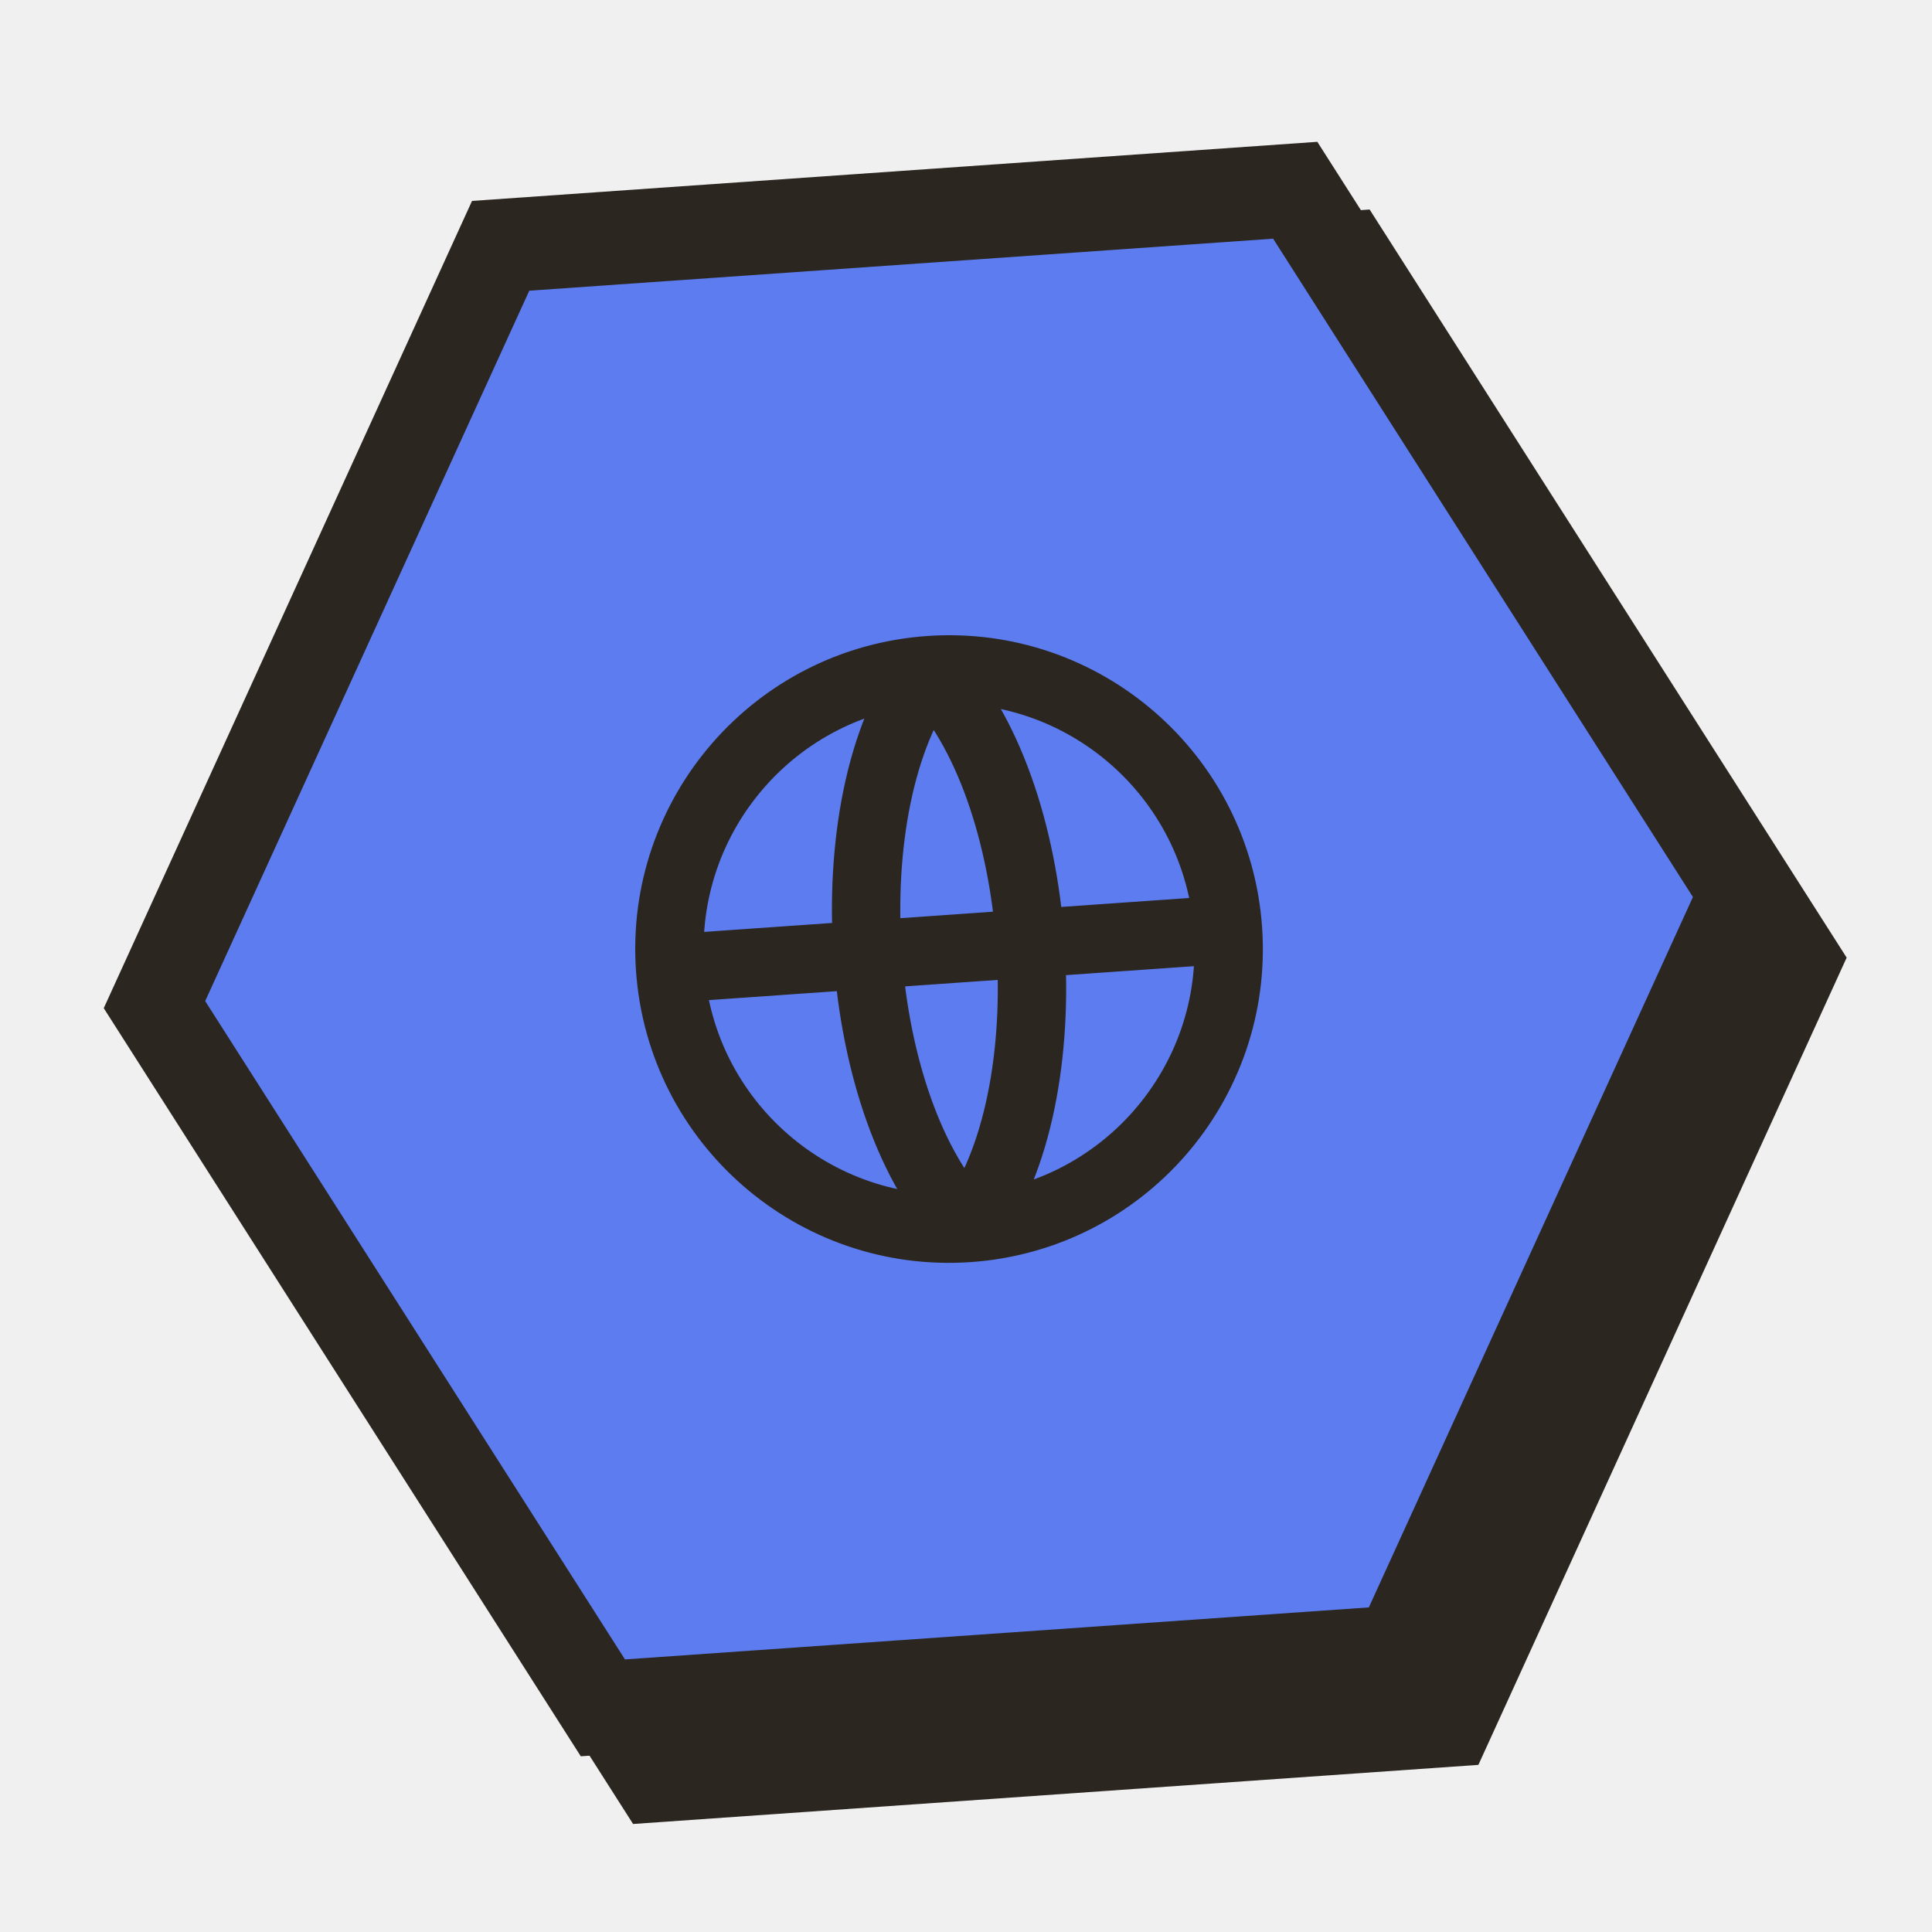
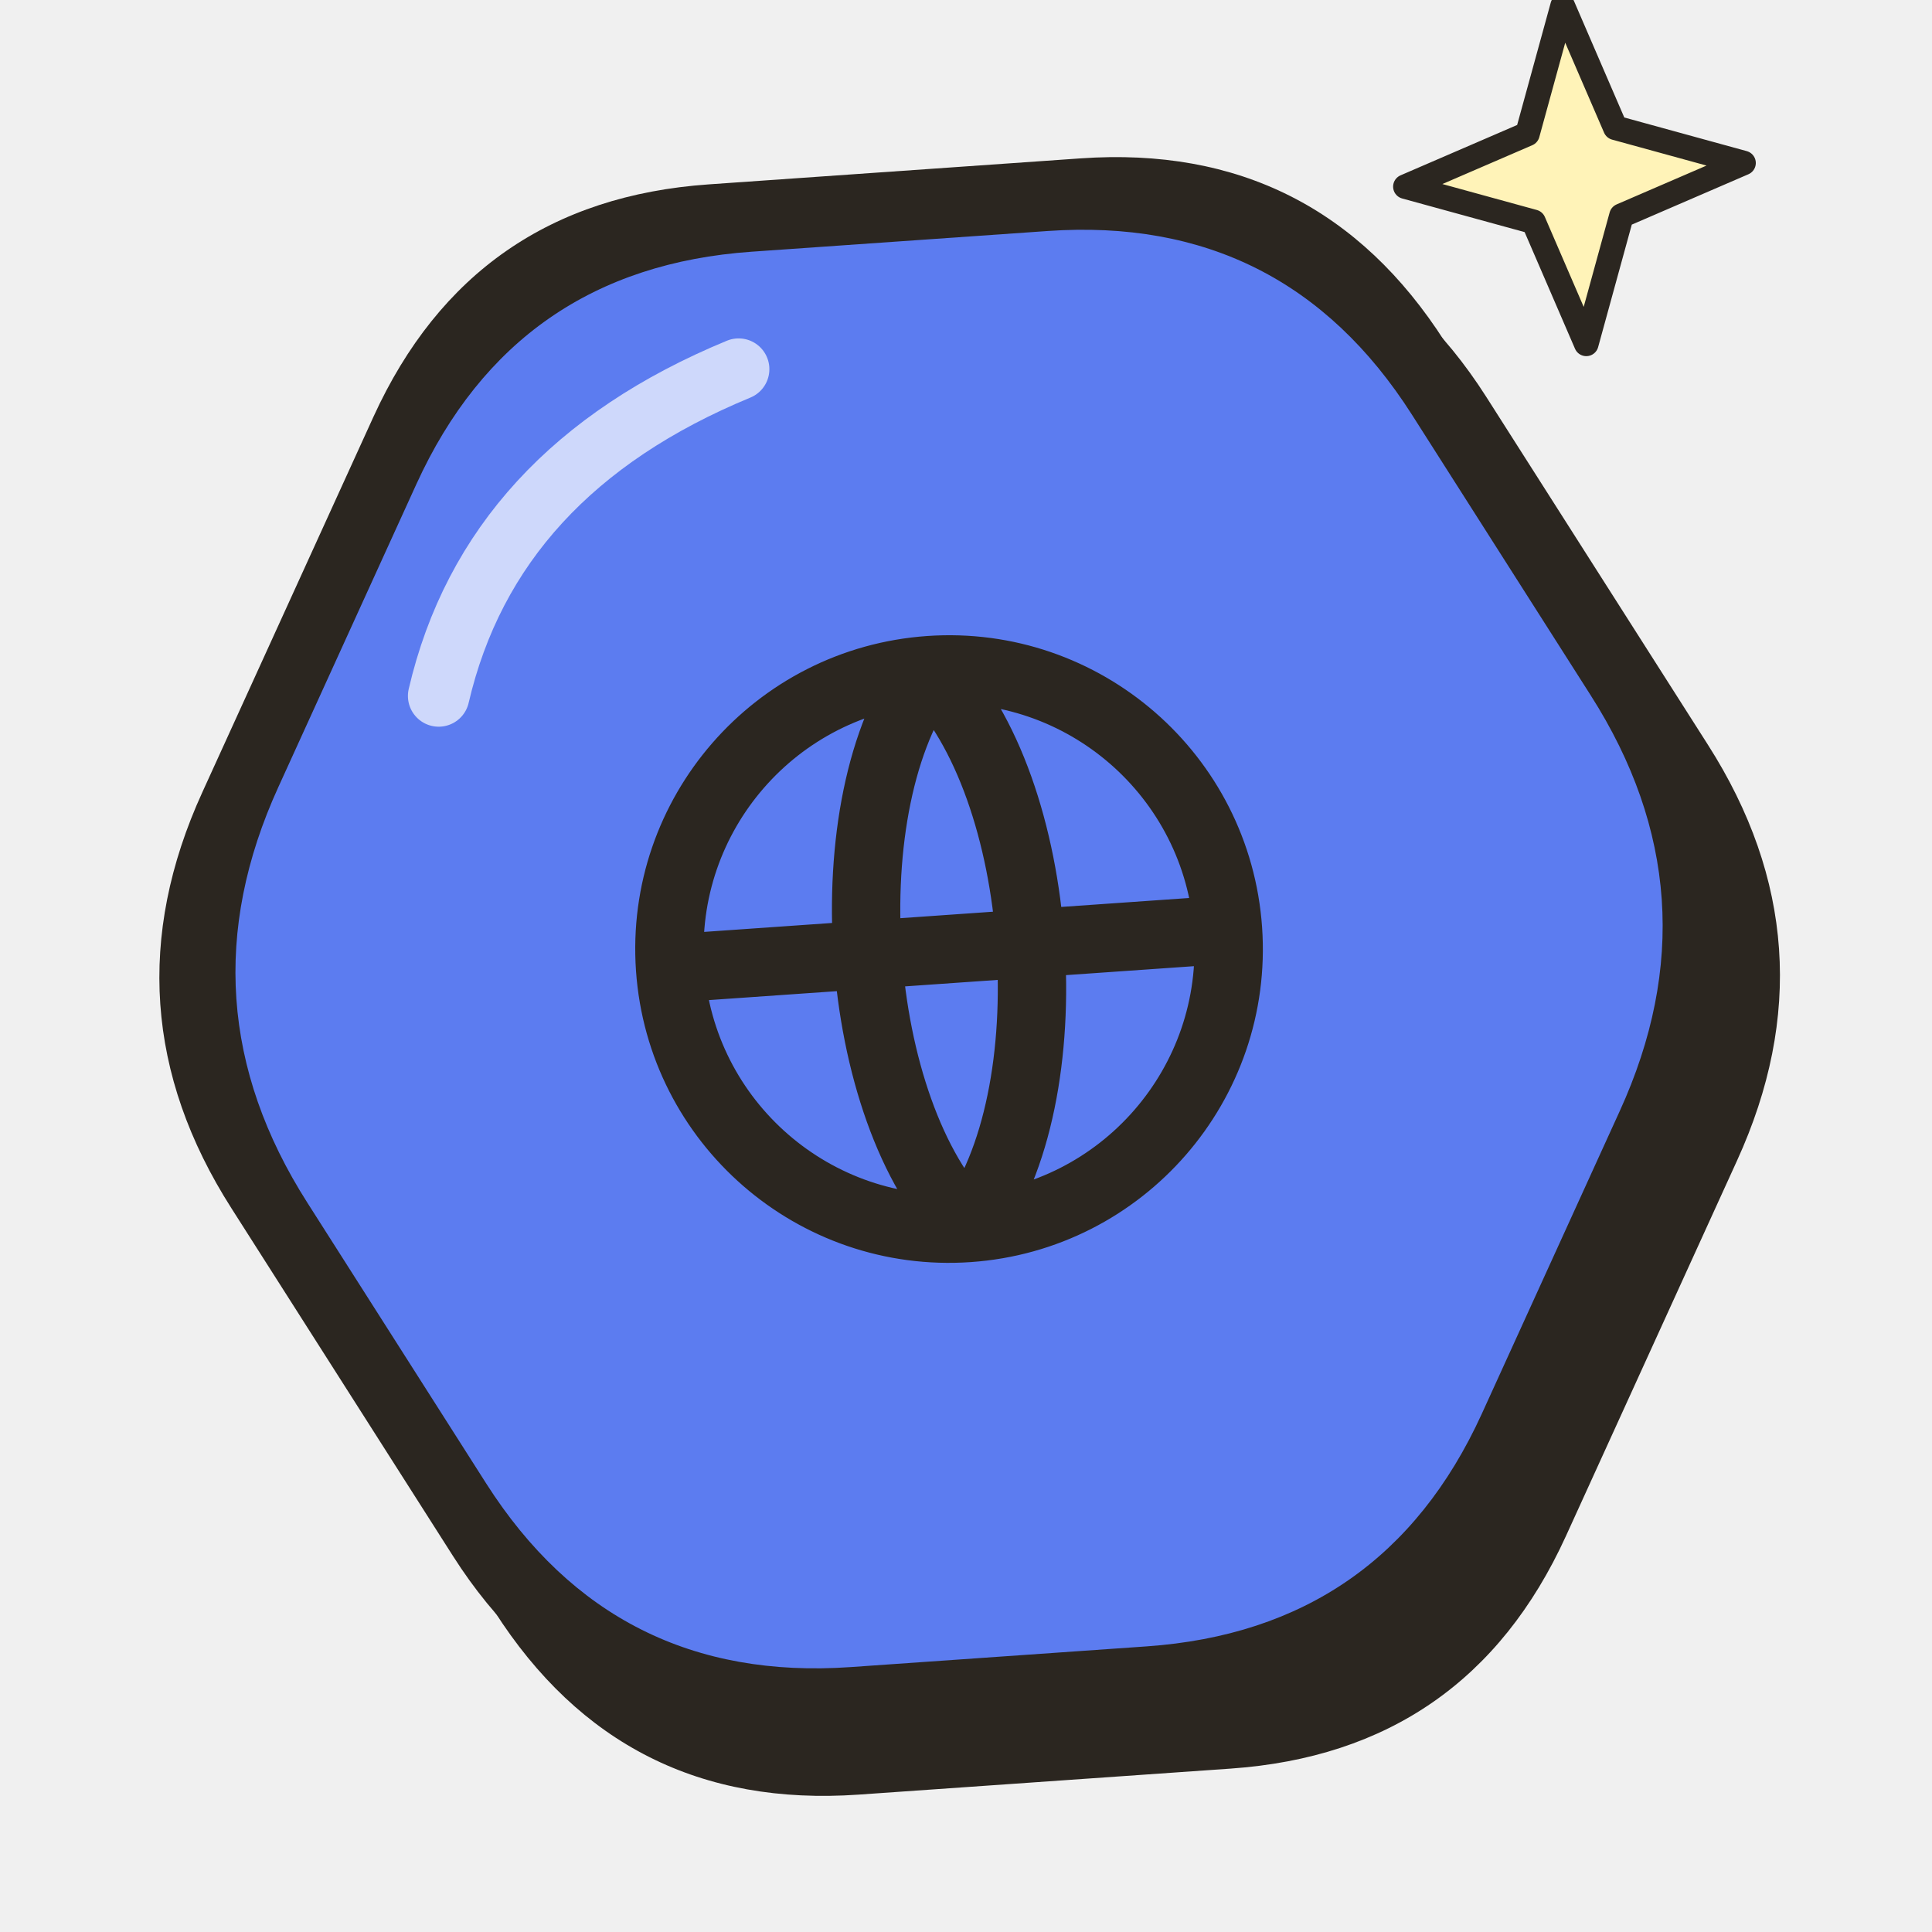
<svg xmlns="http://www.w3.org/2000/svg" viewBox="0 0 114 114" width="228" height="228">
  <g transform="translate(6 6)">
    <g transform="rotate(-4 50 50)">
-       <path d="M27.8 8.2L77.8 8.2L102.8 54.2L77.8 100.2L27.8 100.2L2.8 54.2Z" fill="#2B2620" />
-       <path d="M25 4L75 4L100 50L75 96L25 96L0 50Z" fill="#2B2620" />
-       <path d="M28 9.52L72 9.52L94 50L72 90.48L28 90.48L6 50Z" fill="#5C7CF0" />
+       <path d="M20.51 19.7Q27.2 7.4 41.2 7.4L63.2 7.4Q77.2 7.4 83.89 19.7L95.51 41.1Q102.2 53.4 95.51 65.7L83.89 87.1Q77.2 99.4 63.2 99.4L41.2 99.4Q27.2 99.4 20.51 87.1L8.89 65.7Q2.2 53.4 8.89 41.1Z" fill="#2B2620" />
+       <path d="M18.31 16.3Q25 4 39 4L61 4Q75 4 81.69 16.3L93.31 37.7Q100 50 93.31 62.3L81.69 83.7Q75 96 61 96L39 96Q25 96 18.31 83.7L6.69 62.3Q0 50 6.69 37.7Z" fill="#2B2620" />
+       <path d="M20.56 20.44Q27.25 8.14 41.25 8.14L58.75 8.14Q72.75 8.14 79.44 20.44L88.81 37.7Q95.5 50 88.81 62.3L79.44 79.56Q72.75 91.86 58.75 91.86L41.25 91.86Q27.25 91.86 20.56 79.56L11.19 62.3Q4.5 50 11.19 37.7Z" fill="#5C7CF0" />
      <g transform="translate(28 28) scale(1.8333)">
        <path d="M12 3a9 9 0 1 0 0 18a9 9 0 1 0 0-18z M12 3c-3.5 4-3.5 14 0 18 M12 3c3.5 4 3.5 14 0 18 M3 12h18" fill="none" stroke="#2B2620" stroke-width="2.2" stroke-linecap="round" stroke-linejoin="round" />
      </g>
+       <path d="M21 33Q25 20 40 15" fill="none" opacity=".7" stroke="#FFFFFF" stroke-width="3.63" stroke-linecap="round" stroke-linejoin="round" />
+       <path d="M90 -3L92.6 4.4L100 7L92.6 9.6L90 17L87.4 9.6L80 7L87.4 4.4Z" fill="#FFF3B8" stroke="#2B2620" stroke-width="1.45" stroke-linejoin="round" stroke-linecap="round" />
    </g>
  </g>
</svg>
